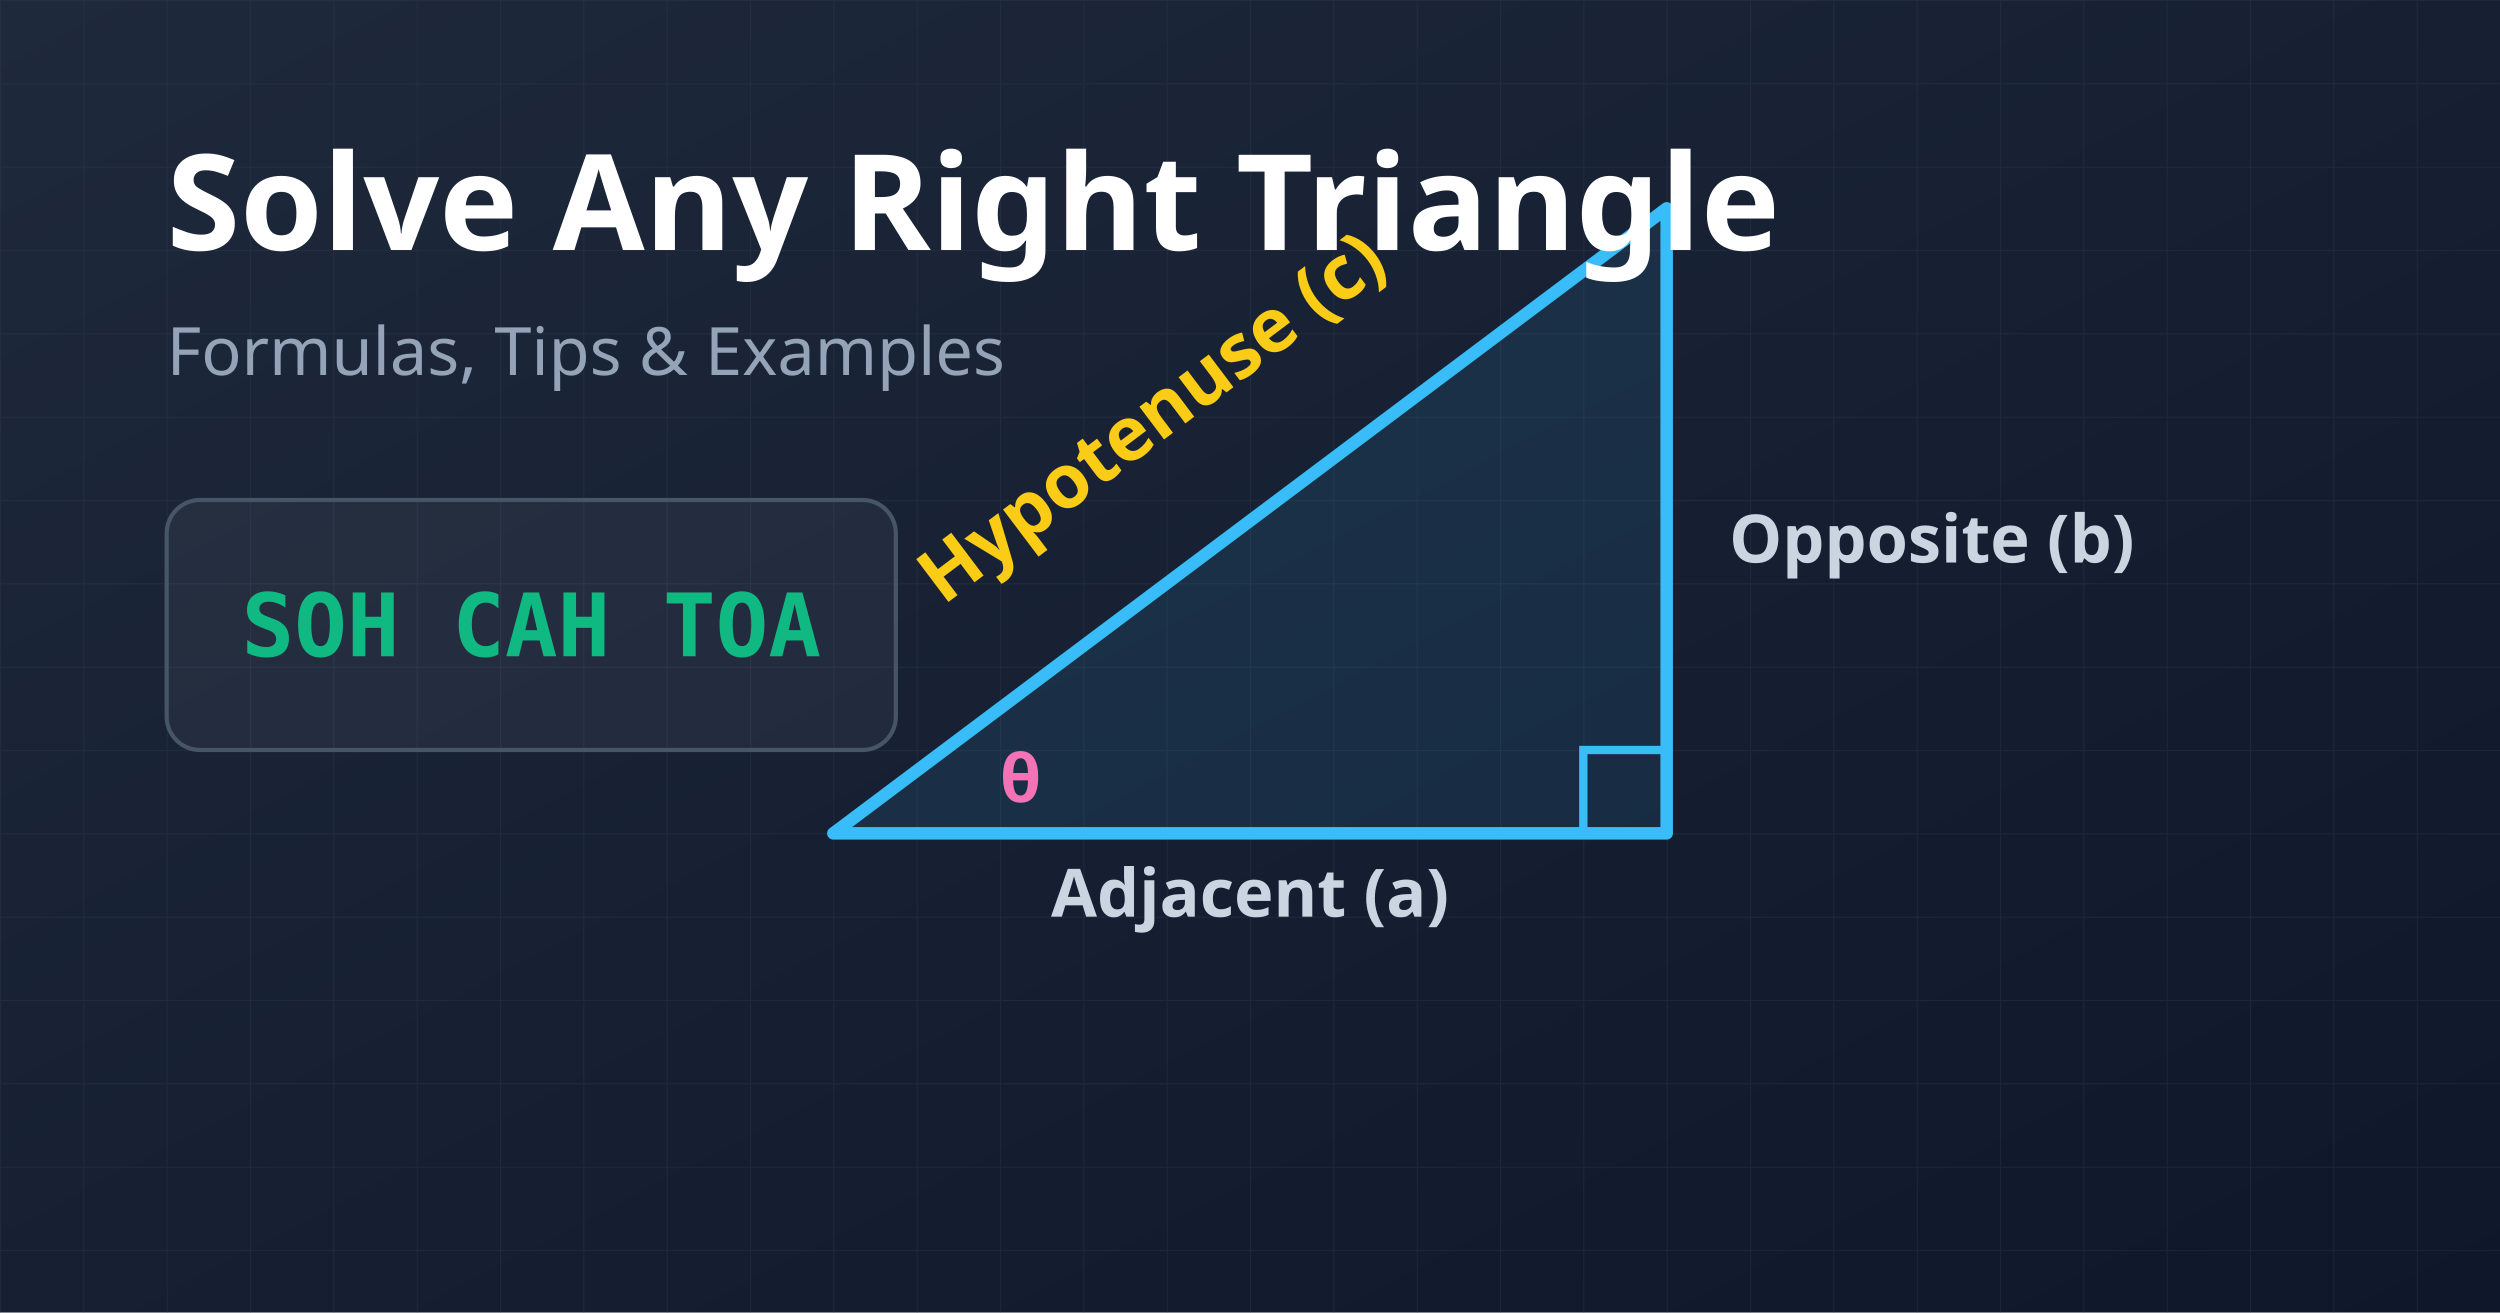
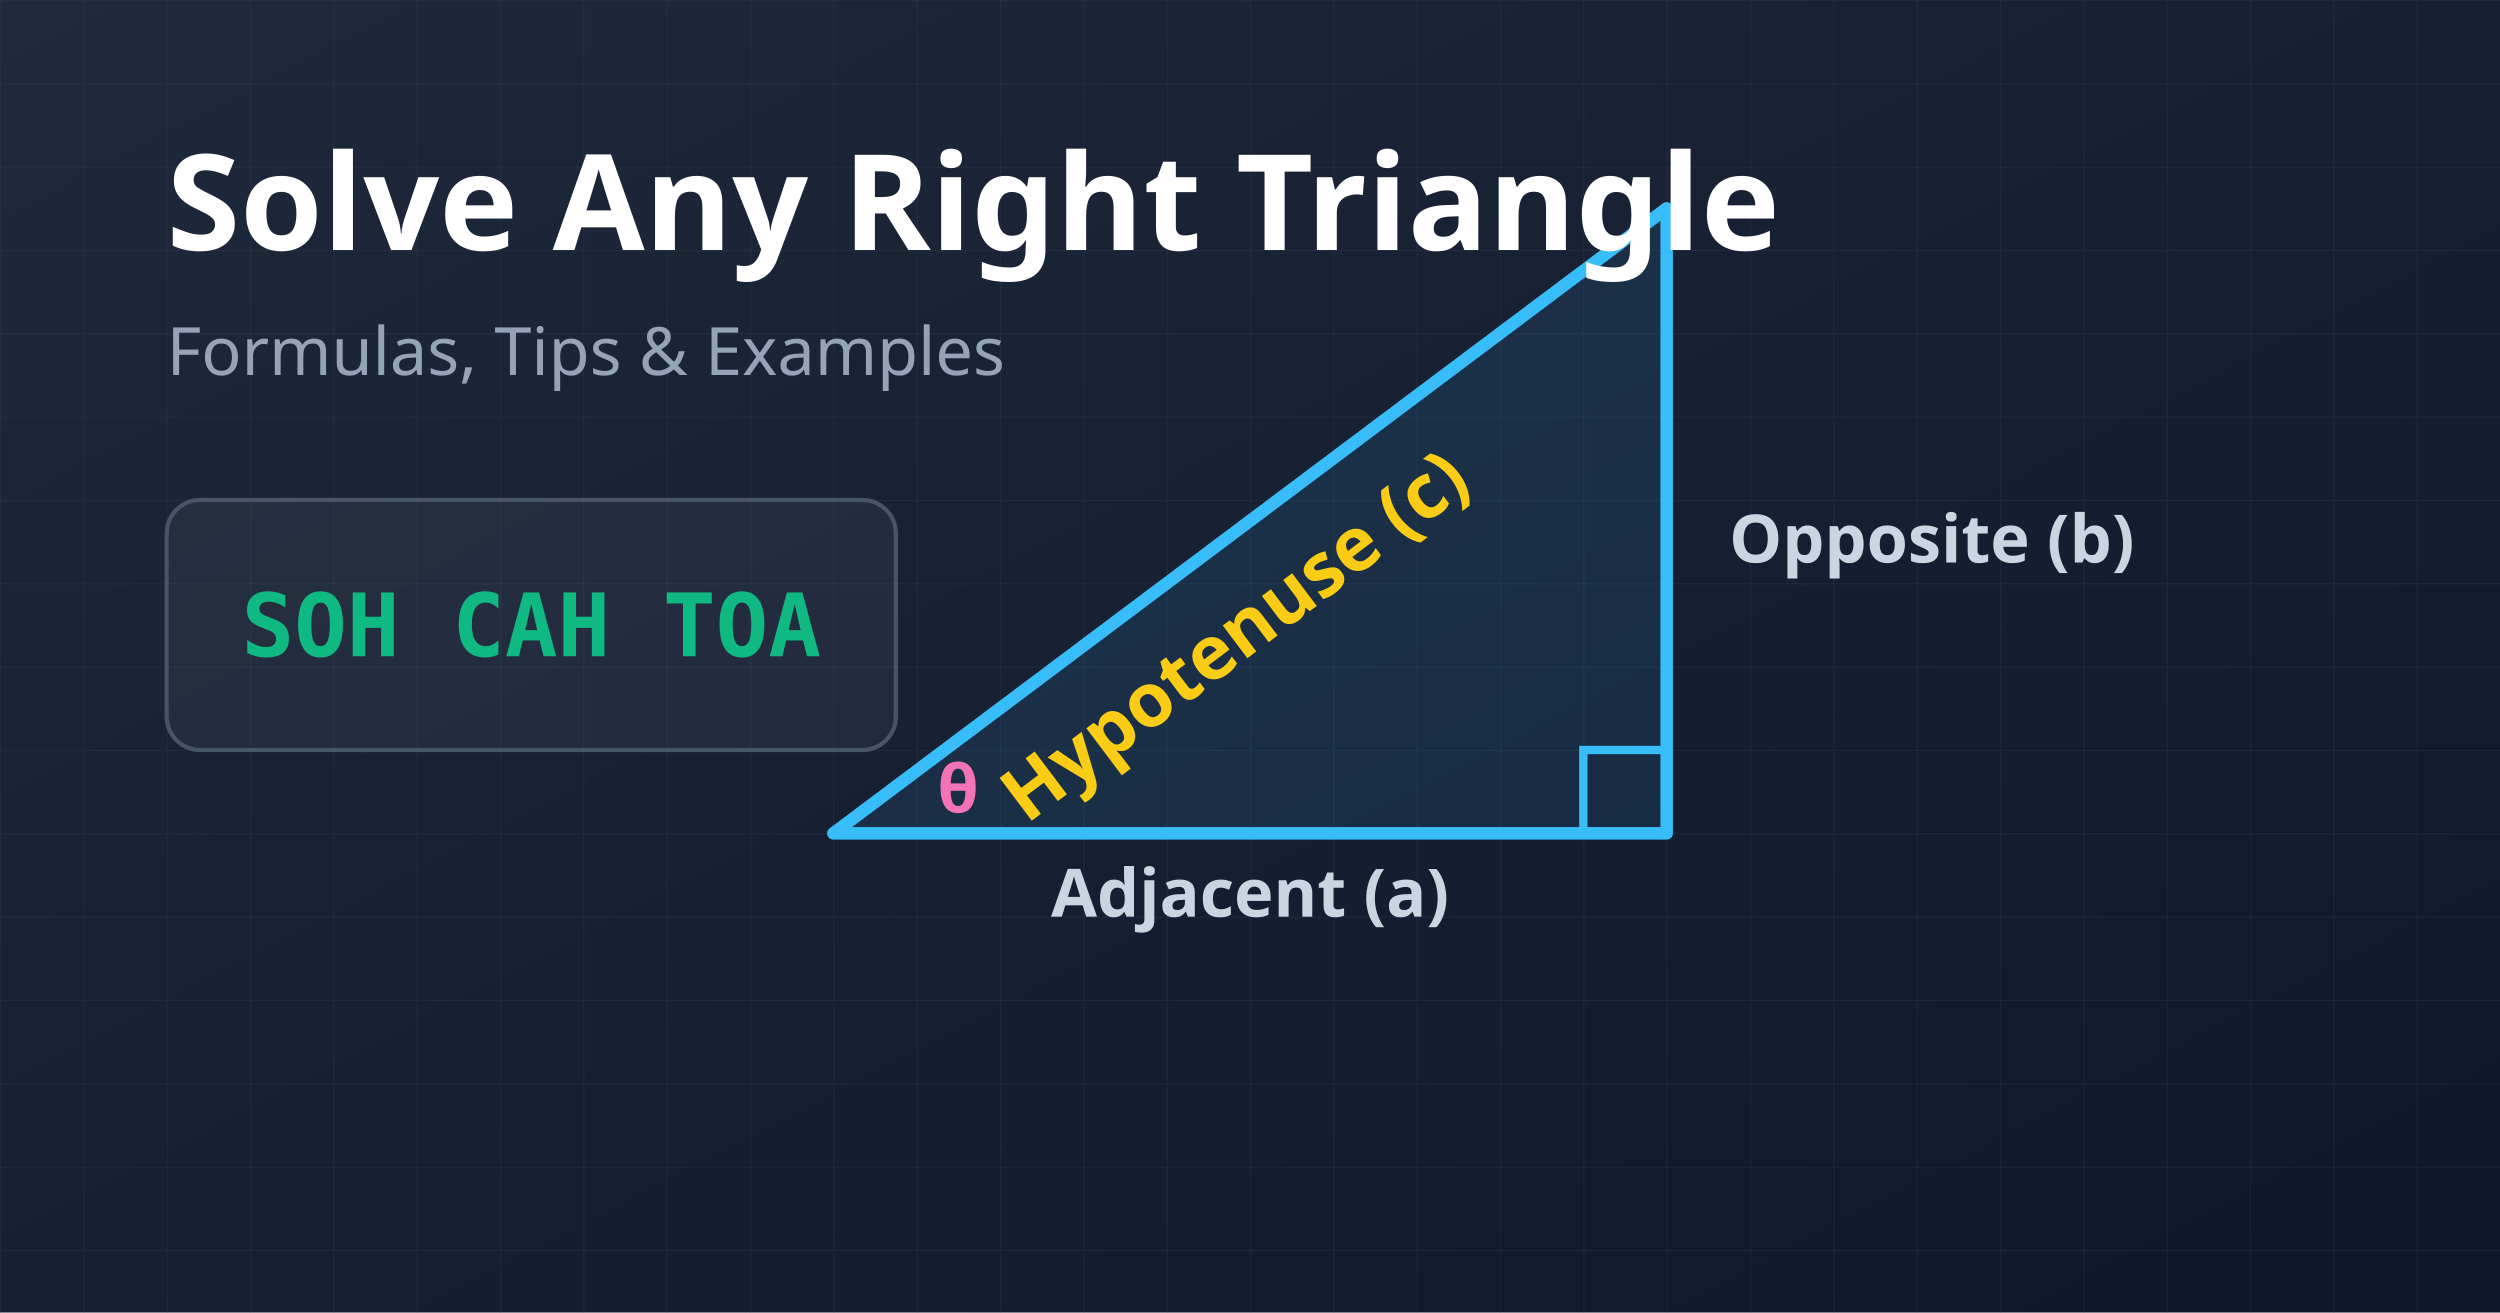
<svg xmlns="http://www.w3.org/2000/svg" width="1200" height="630">
  <defs>
    <linearGradient id="bg" x1="0%" y1="0%" x2="100%" y2="100%">
      <stop offset="0%" stop-color="#1e293b" />
      <stop offset="100%" stop-color="#0f172a" />
    </linearGradient>
    <pattern id="grid" width="40" height="40" patternUnits="userSpaceOnUse">
      <path d="M 40 0 L 0 0 0 40" fill="none" stroke="#334155" stroke-width="1" opacity="0.3" />
    </pattern>
  </defs>
  <rect width="1200" height="630" fill="url(#bg)" />
  <rect width="1200" height="630" fill="url(#grid)" />
  <g transform="translate(600, 150)">
    <path d="M -200 250 L 200 250 L 200 -50 Z" fill="rgba(56, 189, 248, 0.1)" stroke="#38bdf8" stroke-width="6" stroke-linejoin="round" />
    <path d="M 160 250 L 160 210 L 200 210" fill="none" stroke="#38bdf8" stroke-width="4" />
    <text x="0" y="290" font-family="system-ui, sans-serif" font-size="32" font-weight="600" fill="#cbd5e1" text-anchor="middle">Adjacent (a)</text>
    <text x="230" y="120" font-family="system-ui, sans-serif" font-size="32" font-weight="600" fill="#cbd5e1" text-anchor="start">Opposite (b)</text>
-     <text x="-40" y="60" font-family="system-ui, sans-serif" font-size="36" font-weight="bold" fill="#facc15" text-anchor="middle" transform="rotate(-37, -40, 60)">Hypotenuse (c)</text>
-     <text x="-120" y="235" font-family="system-ui, sans-serif" font-size="32" font-weight="bold" fill="#f472b6">θ</text>
+     <text x="0" y="165" font-family="system-ui, sans-serif" font-size="36" font-weight="bold" fill="#facc15" text-anchor="middle" transform="rotate(-37, 0, 165)">Hypotenuse (c)</text>
+     <text x="-150" y="240" font-family="system-ui, sans-serif" font-size="32" font-weight="bold" fill="#f472b6">θ</text>
  </g>
  <text x="80" y="120" font-family="system-ui, sans-serif" font-size="64" font-weight="800" fill="#ffffff">Solve Any Right Triangle</text>
  <text x="80" y="180" font-family="system-ui, sans-serif" font-size="32" font-weight="500" fill="#94a3b8">Formulas, Tips &amp; Examples</text>
  <rect x="80" y="240" width="350" height="120" rx="16" fill="rgba(255,255,255,0.05)" stroke="#475569" stroke-width="2" />
  <text x="255" y="315" font-family="monospace" font-size="42" font-weight="bold" fill="#10b981" text-anchor="middle">SOH CAH TOA</text>
</svg>
